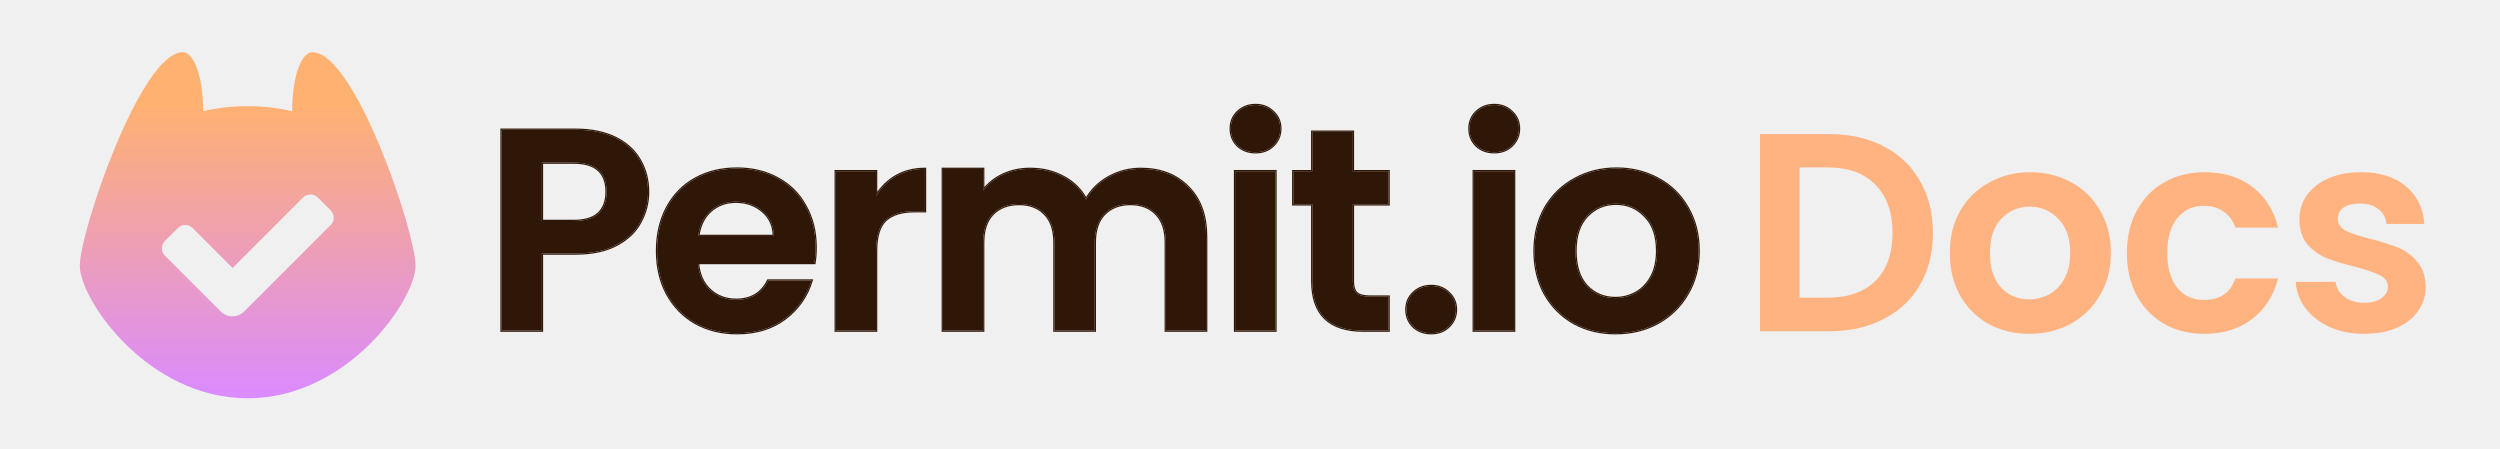
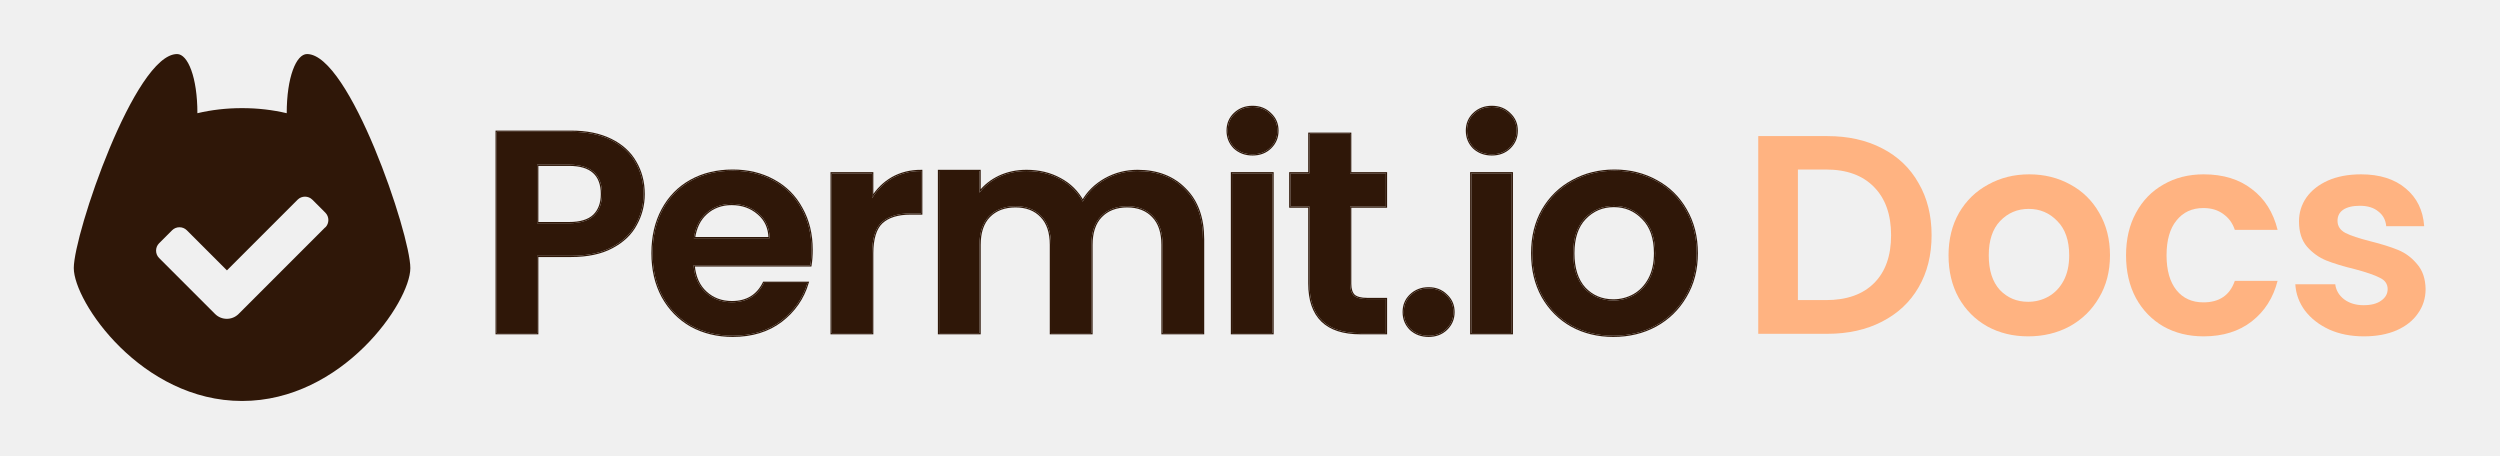
- <svg xmlns="http://www.w3.org/2000/svg" width="407" height="73" viewBox="0 0 407 73" fill="none">
-   <g clip-path="url(#clip0_22284_1495)">
-     <path d="M50.87 8.5C49.1 8.5 47.57 12.281 47.57 18.108C45.319 17.575 42.913 17.283 40.317 17.283C37.722 17.283 35.316 17.575 33.064 18.108C33.064 12.281 31.517 8.5 29.764 8.5C22.906 8.5 12.989 37.736 12.989 43.254C12.989 48.771 24.006 64.841 40.317 64.841C56.628 64.841 67.646 48.771 67.646 43.254C67.646 37.736 57.745 8.5 50.87 8.5ZM53.809 36.653L39.75 50.713C38.702 51.761 36.983 51.761 35.934 50.713L26.842 41.621C26.189 40.968 26.189 39.885 26.842 39.232L28.956 37.117C29.609 36.464 30.692 36.464 31.345 37.117L37.859 43.632L49.341 32.15C49.994 31.497 51.077 31.497 51.73 32.15L53.844 34.264C54.497 34.917 54.497 36 53.844 36.653H53.809Z" fill="url(#paint0_linear_22284_1495)" />
+ <svg xmlns="http://www.w3.org/2000/svg" width="406" height="74" viewBox="0 0 406 74" fill="none">
+   <mask id="path-1-outside-1_23171_37889" maskUnits="userSpaceOnUse" x="79.674" y="16.377" width="197" height="39" fill="black">
+     <rect fill="white" x="79.674" y="16.377" width="197" height="39" />
+     <path d="M200.509 23.981C201.289 24.699 202.257 25.058 203.412 25.058C204.568 25.058 205.52 24.699 206.269 23.981C207.05 23.232 207.44 22.311 207.44 21.218C207.44 20.125 207.05 19.22 206.269 18.501C205.52 17.752 204.568 17.377 203.412 17.377C202.257 17.377 201.289 17.752 200.509 18.501C199.759 19.22 199.385 20.125 199.385 21.218C199.385 22.311 199.759 23.232 200.509 23.981Z" />
+     <path d="M206.644 54.096V28.149H200.087V54.096H206.644Z" />
+     <path d="M219.257 33.536V46.087C219.257 46.962 219.46 47.602 219.865 48.008C220.303 48.382 221.021 48.57 222.02 48.57H225.064V54.096H220.943C215.416 54.096 212.653 51.411 212.653 46.041V33.536H209.562V28.149H212.653V21.733H219.257V28.149H225.064V33.536H219.257Z" />
+     <path fill-rule="evenodd" clip-rule="evenodd" d="M262.003 54.518C259.506 54.518 257.257 53.971 255.259 52.879C253.261 51.755 251.684 50.178 250.529 48.148C249.405 46.119 248.843 43.777 248.843 41.123C248.843 38.469 249.42 36.127 250.576 34.098C251.762 32.068 253.37 30.507 255.4 29.414C257.429 28.29 259.693 27.728 262.191 27.728C264.689 27.728 266.952 28.29 268.982 29.414C271.011 30.507 272.604 32.068 273.759 34.098C274.946 36.127 275.539 38.469 275.539 41.123C275.539 43.777 274.93 46.119 273.712 48.148C272.526 50.178 270.902 51.755 268.841 52.879C266.812 53.971 264.533 54.518 262.003 54.518ZM262.003 48.804C263.19 48.804 264.298 48.523 265.329 47.961C266.39 47.368 267.233 46.493 267.858 45.338C268.482 44.183 268.795 42.778 268.795 41.123C268.795 38.656 268.139 36.767 266.827 35.456C265.547 34.113 263.971 33.442 262.097 33.442C260.224 33.442 258.647 34.113 257.367 35.456C256.118 36.767 255.493 38.656 255.493 41.123C255.493 43.59 256.102 45.494 257.32 46.837C258.569 48.148 260.13 48.804 262.003 48.804Z" />
+     <path d="M184.733 27.775C187.918 27.775 190.478 28.758 192.414 30.726C194.381 32.661 195.365 35.378 195.365 38.875V54.096H188.808V39.765C188.808 37.735 188.293 36.19 187.262 35.128C186.232 34.035 184.827 33.489 183.047 33.489C181.268 33.489 179.847 34.035 178.785 35.128C177.755 36.19 177.24 37.735 177.24 39.765V54.096H170.683V39.765C170.683 37.735 170.167 36.19 169.137 35.128C168.107 34.035 166.702 33.489 164.922 33.489C163.111 33.489 161.675 34.035 160.613 35.128C159.583 36.19 159.067 37.735 159.067 39.765V54.096H152.51V27.775H159.067V31.288C159.911 30.195 160.988 29.336 162.299 28.712C163.642 28.087 165.109 27.775 166.702 27.775C168.731 27.775 170.542 28.212 172.135 29.086C173.727 29.929 174.96 31.147 175.835 32.739C176.678 31.241 177.895 30.039 179.488 29.133C181.111 28.228 182.86 27.775 184.733 27.775Z" />
+     <path d="M144.91 28.946C143.568 29.726 142.475 30.803 141.632 32.177V28.149H135.075V54.096H141.632V41.17C141.632 38.766 142.147 37.08 143.177 36.112C144.239 35.144 145.8 34.66 147.861 34.66H149.594V27.775C147.845 27.775 146.284 28.165 144.91 28.946Z" />
+     <path fill-rule="evenodd" clip-rule="evenodd" d="M131.789 40.561C131.789 41.498 131.727 42.341 131.602 43.09H112.633C112.789 44.963 113.445 46.431 114.6 47.493C115.756 48.554 117.176 49.085 118.862 49.085C121.298 49.085 123.031 48.039 124.061 45.947H131.133C130.384 48.445 128.948 50.506 126.824 52.129C124.701 53.722 122.094 54.518 119.003 54.518C116.505 54.518 114.257 53.971 112.259 52.879C110.292 51.755 108.746 50.178 107.622 48.148C106.529 46.119 105.983 43.777 105.983 41.123C105.983 38.438 106.529 36.08 107.622 34.051C108.715 32.021 110.245 30.46 112.212 29.367C114.179 28.274 116.443 27.728 119.003 27.728C121.47 27.728 123.671 28.259 125.607 29.32C127.574 30.382 129.088 31.896 130.15 33.863C131.243 35.799 131.789 38.032 131.789 40.561ZM124.998 38.688C124.967 37.001 124.358 35.659 123.171 34.66C121.985 33.629 120.533 33.114 118.816 33.114C117.192 33.114 115.818 33.614 114.694 34.613C113.601 35.581 112.93 36.939 112.68 38.688H124.998Z" />
+     <path fill-rule="evenodd" clip-rule="evenodd" d="M103.249 36.439C104.092 34.91 104.513 33.27 104.513 31.522C104.513 29.586 104.061 27.853 103.155 26.323C102.281 24.793 100.954 23.591 99.174 22.717C97.394 21.842 95.24 21.405 92.711 21.405H80.674V54.096H87.231V41.544H92.711C95.396 41.544 97.613 41.076 99.361 40.139C101.141 39.203 102.437 37.969 103.249 36.439ZM96.458 35.034C95.583 35.846 94.241 36.252 92.43 36.252H87.231V26.744H92.43C95.989 26.744 97.769 28.337 97.769 31.522C97.769 33.02 97.332 34.191 96.458 35.034Z" />
+     <path d="M242.272 25.058C241.117 25.058 240.149 24.699 239.368 23.981C238.619 23.232 238.244 22.311 238.244 21.218C238.244 20.125 238.619 19.22 239.368 18.501C240.149 17.752 241.117 17.377 242.272 17.377C243.427 17.377 244.379 17.752 245.129 18.501C245.909 19.22 246.3 20.125 246.3 21.218C246.3 22.311 245.909 23.232 245.129 23.981C244.379 24.699 243.427 25.058 242.272 25.058Z" />
+     <path d="M245.504 54.096V28.149H238.947V54.096H245.504Z" />
+     <path d="M232.005 54.518C230.85 54.518 229.882 54.159 229.101 53.441C228.352 52.691 227.977 51.77 227.977 50.677C227.977 49.584 228.352 48.679 229.101 47.961C229.882 47.212 230.85 46.837 232.005 46.837C233.161 46.837 234.113 47.212 234.862 47.961C235.643 48.679 236.033 49.584 236.033 50.677C236.033 51.77 235.643 52.691 234.862 53.441C234.113 54.159 233.161 54.518 232.005 54.518Z" />
+   </mask>
+   <path d="M200.509 23.981C201.289 24.699 202.257 25.058 203.412 25.058C204.568 25.058 205.52 24.699 206.269 23.981C207.05 23.232 207.44 22.311 207.44 21.218C207.44 20.125 207.05 19.22 206.269 18.501C205.52 17.752 204.568 17.377 203.412 17.377C202.257 17.377 201.289 17.752 200.509 18.501C199.759 19.22 199.385 20.125 199.385 21.218C199.385 22.311 199.759 23.232 200.509 23.981Z" fill="#2F1708" />
+   <path d="M206.644 54.096V28.149H200.087V54.096H206.644Z" fill="#2F1708" />
+   <path d="M219.257 33.536V46.087C219.257 46.962 219.46 47.602 219.865 48.008C220.303 48.382 221.021 48.57 222.02 48.57H225.064V54.096H220.943C215.416 54.096 212.653 51.411 212.653 46.041V33.536H209.562V28.149H212.653V21.733H219.257V28.149H225.064V33.536H219.257Z" fill="#2F1708" />
+   <path fill-rule="evenodd" clip-rule="evenodd" d="M262.003 54.518C259.506 54.518 257.257 53.971 255.259 52.879C253.261 51.755 251.684 50.178 250.529 48.148C249.405 46.119 248.843 43.777 248.843 41.123C248.843 38.469 249.42 36.127 250.576 34.098C251.762 32.068 253.37 30.507 255.4 29.414C257.429 28.29 259.693 27.728 262.191 27.728C264.689 27.728 266.952 28.29 268.982 29.414C271.011 30.507 272.604 32.068 273.759 34.098C274.946 36.127 275.539 38.469 275.539 41.123C275.539 43.777 274.93 46.119 273.712 48.148C272.526 50.178 270.902 51.755 268.841 52.879C266.812 53.971 264.533 54.518 262.003 54.518ZM262.003 48.804C263.19 48.804 264.298 48.523 265.329 47.961C266.39 47.368 267.233 46.493 267.858 45.338C268.482 44.183 268.795 42.778 268.795 41.123C268.795 38.656 268.139 36.767 266.827 35.456C265.547 34.113 263.971 33.442 262.097 33.442C260.224 33.442 258.647 34.113 257.367 35.456C256.118 36.767 255.493 38.656 255.493 41.123C255.493 43.59 256.102 45.494 257.32 46.837C258.569 48.148 260.13 48.804 262.003 48.804Z" fill="#2F1708" />
+   <path d="M184.733 27.775C187.918 27.775 190.478 28.758 192.414 30.726C194.381 32.661 195.365 35.378 195.365 38.875V54.096H188.808V39.765C188.808 37.735 188.293 36.19 187.262 35.128C186.232 34.035 184.827 33.489 183.047 33.489C181.268 33.489 179.847 34.035 178.785 35.128C177.755 36.19 177.24 37.735 177.24 39.765V54.096H170.683V39.765C170.683 37.735 170.167 36.19 169.137 35.128C168.107 34.035 166.702 33.489 164.922 33.489C163.111 33.489 161.675 34.035 160.613 35.128C159.583 36.19 159.067 37.735 159.067 39.765V54.096H152.51V27.775H159.067V31.288C159.911 30.195 160.988 29.336 162.299 28.712C163.642 28.087 165.109 27.775 166.702 27.775C168.731 27.775 170.542 28.212 172.135 29.086C173.727 29.929 174.96 31.147 175.835 32.739C176.678 31.241 177.895 30.039 179.488 29.133C181.111 28.228 182.86 27.775 184.733 27.775Z" fill="#2F1708" />
+   <path d="M144.91 28.946C143.568 29.726 142.475 30.803 141.632 32.177V28.149H135.075V54.096H141.632V41.17C141.632 38.766 142.147 37.08 143.177 36.112C144.239 35.144 145.8 34.66 147.861 34.66H149.594V27.775C147.845 27.775 146.284 28.165 144.91 28.946Z" fill="#2F1708" />
+   <path fill-rule="evenodd" clip-rule="evenodd" d="M131.789 40.561C131.789 41.498 131.727 42.341 131.602 43.09H112.633C112.789 44.963 113.445 46.431 114.6 47.493C115.756 48.554 117.176 49.085 118.862 49.085C121.298 49.085 123.031 48.039 124.061 45.947H131.133C130.384 48.445 128.948 50.506 126.824 52.129C124.701 53.722 122.094 54.518 119.003 54.518C116.505 54.518 114.257 53.971 112.259 52.879C110.292 51.755 108.746 50.178 107.622 48.148C106.529 46.119 105.983 43.777 105.983 41.123C105.983 38.438 106.529 36.08 107.622 34.051C108.715 32.021 110.245 30.46 112.212 29.367C114.179 28.274 116.443 27.728 119.003 27.728C121.47 27.728 123.671 28.259 125.607 29.32C127.574 30.382 129.088 31.896 130.15 33.863C131.243 35.799 131.789 38.032 131.789 40.561ZM124.998 38.688C124.967 37.001 124.358 35.659 123.171 34.66C121.985 33.629 120.533 33.114 118.816 33.114C117.192 33.114 115.818 33.614 114.694 34.613C113.601 35.581 112.93 36.939 112.68 38.688H124.998Z" fill="#2F1708" />
+   <path fill-rule="evenodd" clip-rule="evenodd" d="M103.249 36.439C104.092 34.91 104.513 33.27 104.513 31.522C104.513 29.586 104.061 27.853 103.155 26.323C102.281 24.793 100.954 23.591 99.174 22.717C97.394 21.842 95.24 21.405 92.711 21.405H80.674V54.096H87.231V41.544H92.711C95.396 41.544 97.613 41.076 99.361 40.139C101.141 39.203 102.437 37.969 103.249 36.439ZM96.458 35.034C95.583 35.846 94.241 36.252 92.43 36.252H87.231V26.744H92.43C95.989 26.744 97.769 28.337 97.769 31.522C97.769 33.02 97.332 34.191 96.458 35.034Z" fill="#2F1708" />
+   <path d="M242.272 25.058C241.117 25.058 240.149 24.699 239.368 23.981C238.619 23.232 238.244 22.311 238.244 21.218C238.244 20.125 238.619 19.22 239.368 18.501C240.149 17.752 241.117 17.377 242.272 17.377C243.427 17.377 244.379 17.752 245.129 18.501C245.909 19.22 246.3 20.125 246.3 21.218C246.3 22.311 245.909 23.232 245.129 23.981C244.379 24.699 243.427 25.058 242.272 25.058Z" fill="#2F1708" />
+   <path d="M245.504 54.096V28.149H238.947V54.096H245.504Z" fill="#2F1708" />
+   <path d="M232.005 54.518C230.85 54.518 229.882 54.159 229.101 53.441C228.352 52.691 227.977 51.77 227.977 50.677C227.977 49.584 228.352 48.679 229.101 47.961C229.882 47.212 230.85 46.837 232.005 46.837C233.161 46.837 234.113 47.212 234.862 47.961C235.643 48.679 236.033 49.584 236.033 50.677C236.033 51.77 235.643 52.691 234.862 53.441C234.113 54.159 233.161 54.518 232.005 54.518Z" fill="#2F1708" />
+   <path d="M200.509 23.981C201.289 24.699 202.257 25.058 203.412 25.058C204.568 25.058 205.52 24.699 206.269 23.981C207.05 23.232 207.44 22.311 207.44 21.218C207.44 20.125 207.05 19.22 206.269 18.501C205.52 17.752 204.568 17.377 203.412 17.377C202.257 17.377 201.289 17.752 200.509 18.501C199.759 19.22 199.385 20.125 199.385 21.218C199.385 22.311 199.759 23.232 200.509 23.981Z" stroke="#2F1708" stroke-width="0.4" mask="url(#path-1-outside-1_23171_37889)" />
+   <path d="M206.644 54.096V28.149H200.087V54.096H206.644Z" stroke="#2F1708" stroke-width="0.4" mask="url(#path-1-outside-1_23171_37889)" />
+   <path d="M219.257 33.536V46.087C219.257 46.962 219.46 47.602 219.865 48.008C220.303 48.382 221.021 48.57 222.02 48.57H225.064V54.096H220.943C215.416 54.096 212.653 51.411 212.653 46.041V33.536H209.562V28.149H212.653V21.733H219.257V28.149H225.064V33.536H219.257Z" stroke="#2F1708" stroke-width="0.4" mask="url(#path-1-outside-1_23171_37889)" />
+   <path fill-rule="evenodd" clip-rule="evenodd" d="M262.003 54.518C259.506 54.518 257.257 53.971 255.259 52.879C253.261 51.755 251.684 50.178 250.529 48.148C249.405 46.119 248.843 43.777 248.843 41.123C248.843 38.469 249.42 36.127 250.576 34.098C251.762 32.068 253.37 30.507 255.4 29.414C257.429 28.29 259.693 27.728 262.191 27.728C264.689 27.728 266.952 28.29 268.982 29.414C271.011 30.507 272.604 32.068 273.759 34.098C274.946 36.127 275.539 38.469 275.539 41.123C275.539 43.777 274.93 46.119 273.712 48.148C272.526 50.178 270.902 51.755 268.841 52.879C266.812 53.971 264.533 54.518 262.003 54.518ZM262.003 48.804C263.19 48.804 264.298 48.523 265.329 47.961C266.39 47.368 267.233 46.493 267.858 45.338C268.482 44.183 268.795 42.778 268.795 41.123C268.795 38.656 268.139 36.767 266.827 35.456C265.547 34.113 263.971 33.442 262.097 33.442C260.224 33.442 258.647 34.113 257.367 35.456C256.118 36.767 255.493 38.656 255.493 41.123C255.493 43.59 256.102 45.494 257.32 46.837C258.569 48.148 260.13 48.804 262.003 48.804Z" stroke="#2F1708" stroke-width="0.4" mask="url(#path-1-outside-1_23171_37889)" />
+   <path d="M184.733 27.775C187.918 27.775 190.478 28.758 192.414 30.726C194.381 32.661 195.365 35.378 195.365 38.875V54.096H188.808V39.765C188.808 37.735 188.293 36.19 187.262 35.128C186.232 34.035 184.827 33.489 183.047 33.489C181.268 33.489 179.847 34.035 178.785 35.128C177.755 36.19 177.24 37.735 177.24 39.765V54.096H170.683V39.765C170.683 37.735 170.167 36.19 169.137 35.128C168.107 34.035 166.702 33.489 164.922 33.489C163.111 33.489 161.675 34.035 160.613 35.128C159.583 36.19 159.067 37.735 159.067 39.765V54.096H152.51V27.775H159.067V31.288C159.911 30.195 160.988 29.336 162.299 28.712C163.642 28.087 165.109 27.775 166.702 27.775C168.731 27.775 170.542 28.212 172.135 29.086C173.727 29.929 174.96 31.147 175.835 32.739C176.678 31.241 177.895 30.039 179.488 29.133C181.111 28.228 182.86 27.775 184.733 27.775Z" stroke="#2F1708" stroke-width="0.4" mask="url(#path-1-outside-1_23171_37889)" />
+   <path d="M144.91 28.946C143.568 29.726 142.475 30.803 141.632 32.177V28.149H135.075V54.096H141.632V41.17C141.632 38.766 142.147 37.08 143.177 36.112C144.239 35.144 145.8 34.66 147.861 34.66H149.594V27.775C147.845 27.775 146.284 28.165 144.91 28.946Z" stroke="#2F1708" stroke-width="0.4" mask="url(#path-1-outside-1_23171_37889)" />
+   <path fill-rule="evenodd" clip-rule="evenodd" d="M131.789 40.561C131.789 41.498 131.727 42.341 131.602 43.09H112.633C112.789 44.963 113.445 46.431 114.6 47.493C115.756 48.554 117.176 49.085 118.862 49.085C121.298 49.085 123.031 48.039 124.061 45.947H131.133C130.384 48.445 128.948 50.506 126.824 52.129C124.701 53.722 122.094 54.518 119.003 54.518C116.505 54.518 114.257 53.971 112.259 52.879C110.292 51.755 108.746 50.178 107.622 48.148C106.529 46.119 105.983 43.777 105.983 41.123C105.983 38.438 106.529 36.08 107.622 34.051C108.715 32.021 110.245 30.46 112.212 29.367C114.179 28.274 116.443 27.728 119.003 27.728C121.47 27.728 123.671 28.259 125.607 29.32C127.574 30.382 129.088 31.896 130.15 33.863C131.243 35.799 131.789 38.032 131.789 40.561ZM124.998 38.688C124.967 37.001 124.358 35.659 123.171 34.66C121.985 33.629 120.533 33.114 118.816 33.114C117.192 33.114 115.818 33.614 114.694 34.613C113.601 35.581 112.93 36.939 112.68 38.688H124.998Z" stroke="#2F1708" stroke-width="0.4" mask="url(#path-1-outside-1_23171_37889)" />
+   <path fill-rule="evenodd" clip-rule="evenodd" d="M103.249 36.439C104.092 34.91 104.513 33.27 104.513 31.522C104.513 29.586 104.061 27.853 103.155 26.323C102.281 24.793 100.954 23.591 99.174 22.717C97.394 21.842 95.24 21.405 92.711 21.405H80.674V54.096H87.231V41.544H92.711C95.396 41.544 97.613 41.076 99.361 40.139C101.141 39.203 102.437 37.969 103.249 36.439ZM96.458 35.034C95.583 35.846 94.241 36.252 92.43 36.252H87.231V26.744H92.43C95.989 26.744 97.769 28.337 97.769 31.522C97.769 33.02 97.332 34.191 96.458 35.034Z" stroke="#2F1708" stroke-width="0.4" mask="url(#path-1-outside-1_23171_37889)" />
+   <path d="M242.272 25.058C241.117 25.058 240.149 24.699 239.368 23.981C238.619 23.232 238.244 22.311 238.244 21.218C238.244 20.125 238.619 19.22 239.368 18.501C240.149 17.752 241.117 17.377 242.272 17.377C243.427 17.377 244.379 17.752 245.129 18.501C245.909 19.22 246.3 20.125 246.3 21.218C246.3 22.311 245.909 23.232 245.129 23.981C244.379 24.699 243.427 25.058 242.272 25.058Z" stroke="#2F1708" stroke-width="0.4" mask="url(#path-1-outside-1_23171_37889)" />
+   <path d="M245.504 54.096V28.149H238.947V54.096H245.504Z" stroke="#2F1708" stroke-width="0.4" mask="url(#path-1-outside-1_23171_37889)" />
+   <path d="M232.005 54.518C230.85 54.518 229.882 54.159 229.101 53.441C228.352 52.691 227.977 51.77 227.977 50.677C227.977 49.584 228.352 48.679 229.101 47.961C229.882 47.212 230.85 46.837 232.005 46.837C233.161 46.837 234.113 47.212 234.862 47.961C235.643 48.679 236.033 49.584 236.033 50.677C236.033 51.77 235.643 52.691 234.862 53.441C234.113 54.159 233.161 54.518 232.005 54.518Z" stroke="#2F1708" stroke-width="0.4" mask="url(#path-1-outside-1_23171_37889)" />
+   <path d="M383.89 54.624C381.804 54.624 379.934 54.256 378.278 53.52C376.622 52.753 375.303 51.726 374.322 50.438C373.371 49.15 372.85 47.724 372.758 46.16H379.244C379.366 47.141 379.842 47.954 380.67 48.598C381.528 49.242 382.586 49.564 383.844 49.564C385.07 49.564 386.021 49.319 386.696 48.828C387.401 48.337 387.754 47.709 387.754 46.942C387.754 46.114 387.324 45.501 386.466 45.102C385.638 44.673 384.304 44.213 382.464 43.722C380.562 43.262 378.998 42.787 377.772 42.296C376.576 41.805 375.533 41.054 374.644 40.042C373.785 39.03 373.356 37.665 373.356 35.948C373.356 34.537 373.754 33.249 374.552 32.084C375.38 30.919 376.545 29.999 378.048 29.324C379.581 28.649 381.375 28.312 383.43 28.312C386.466 28.312 388.888 29.079 390.698 30.612C392.507 32.115 393.504 34.154 393.688 36.73H387.524C387.432 35.718 387.002 34.921 386.236 34.338C385.5 33.725 384.503 33.418 383.246 33.418C382.08 33.418 381.176 33.633 380.532 34.062C379.918 34.491 379.612 35.089 379.612 35.856C379.612 36.715 380.041 37.374 380.9 37.834C381.758 38.263 383.092 38.708 384.902 39.168C386.742 39.628 388.26 40.103 389.456 40.594C390.652 41.085 391.679 41.851 392.538 42.894C393.427 43.906 393.887 45.255 393.918 46.942C393.918 48.414 393.504 49.733 392.676 50.898C391.878 52.063 390.713 52.983 389.18 53.658C387.677 54.302 385.914 54.624 383.89 54.624Z" fill="#FFB381" />
+   <path d="M345.27 41.468C345.27 38.831 345.806 36.531 346.88 34.568C347.953 32.575 349.44 31.041 351.342 29.968C353.243 28.864 355.42 28.312 357.874 28.312C361.032 28.312 363.639 29.109 365.694 30.704C367.779 32.268 369.174 34.476 369.88 37.328H362.934C362.566 36.224 361.937 35.365 361.048 34.752C360.189 34.108 359.116 33.786 357.828 33.786C355.988 33.786 354.531 34.461 353.458 35.81C352.384 37.129 351.848 39.015 351.848 41.468C351.848 43.891 352.384 45.777 353.458 47.126C354.531 48.445 355.988 49.104 357.828 49.104C360.434 49.104 362.136 47.939 362.934 45.608H369.88C369.174 48.368 367.779 50.561 365.694 52.186C363.608 53.811 361.002 54.624 357.874 54.624C355.42 54.624 353.243 54.087 351.342 53.014C349.44 51.91 347.953 50.377 346.88 48.414C345.806 46.421 345.27 44.105 345.27 41.468Z" fill="#FFB381" />
+   <path d="M329.368 54.624C326.914 54.624 324.706 54.087 322.744 53.014C320.781 51.91 319.232 50.361 318.098 48.368C316.994 46.375 316.442 44.075 316.442 41.468C316.442 38.861 317.009 36.561 318.144 34.568C319.309 32.575 320.888 31.041 322.882 29.968C324.875 28.864 327.098 28.312 329.552 28.312C332.005 28.312 334.228 28.864 336.222 29.968C338.215 31.041 339.779 32.575 340.914 34.568C342.079 36.561 342.662 38.861 342.662 41.468C342.662 44.075 342.064 46.375 340.868 48.368C339.702 50.361 338.108 51.91 336.084 53.014C334.09 54.087 331.852 54.624 329.368 54.624ZM329.368 49.012C330.533 49.012 331.622 48.736 332.634 48.184C333.676 47.601 334.504 46.743 335.118 45.608C335.731 44.473 336.038 43.093 336.038 41.468C336.038 39.045 335.394 37.19 334.106 35.902C332.848 34.583 331.3 33.924 329.46 33.924C327.62 33.924 326.071 34.583 324.814 35.902C323.587 37.19 322.974 39.045 322.974 41.468C322.974 43.891 323.572 45.761 324.768 47.08C325.994 48.368 327.528 49.012 329.368 49.012Z" fill="#FFB381" />
+   <path d="M296.763 22.102C300.136 22.102 303.096 22.761 305.641 24.08C308.217 25.399 310.195 27.285 311.575 29.738C312.986 32.161 313.691 34.982 313.691 38.202C313.691 41.422 312.986 44.243 311.575 46.666C310.195 49.058 308.217 50.913 305.641 52.232C303.096 53.551 300.136 54.21 296.763 54.21H285.539V22.102H296.763ZM296.533 48.736C299.906 48.736 302.513 47.816 304.353 45.976C306.193 44.136 307.113 41.545 307.113 38.202C307.113 34.859 306.193 32.253 304.353 30.382C302.513 28.481 299.906 27.53 296.533 27.53H291.979V48.736H296.533Z" fill="#FFB381" />
+   <g clip-path="url(#clip0_23171_37889)">
+     <path d="M49.864 8.777C48.094 8.777 46.564 12.558 46.564 18.385C44.313 17.852 41.906 17.56 39.311 17.56C36.716 17.56 34.309 17.852 32.058 18.385C32.058 12.558 30.511 8.777 28.758 8.777C21.9 8.777 11.983 38.013 11.983 43.531C11.983 49.048 23 65.118 39.311 65.118C55.622 65.118 66.639 49.048 66.639 43.531C66.639 38.013 56.739 8.777 49.864 8.777ZM52.803 36.93L38.744 50.99C37.695 52.038 35.977 52.038 34.928 50.99L25.836 41.898C25.183 41.245 25.183 40.162 25.836 39.509L27.95 37.395C28.603 36.741 29.686 36.741 30.339 37.395L36.853 43.909L48.335 32.427C48.988 31.774 50.071 31.774 50.724 32.427L52.838 34.541C53.491 35.194 53.491 36.277 52.838 36.93H52.803Z" fill="#2F1708" />
  </g>
-   <mask id="path-2-outside-1_22284_1495" maskUnits="userSpaceOnUse" x="80.663" y="16.1" width="197" height="39" fill="black">
-     <rect fill="white" x="80.663" y="16.1" width="197" height="39" />
-     <path d="M201.497 23.704C202.278 24.422 203.246 24.781 204.401 24.781C205.557 24.781 206.509 24.422 207.258 23.704C208.039 22.955 208.429 22.034 208.429 20.941C208.429 19.848 208.039 18.942 207.258 18.224C206.509 17.475 205.557 17.1 204.401 17.1C203.246 17.1 202.278 17.475 201.497 18.224C200.748 18.942 200.373 19.848 200.373 20.941C200.373 22.034 200.748 22.955 201.497 23.704Z" />
-     <path d="M207.633 53.819V27.872H201.076V53.819H207.633Z" />
-     <path d="M220.245 33.259V45.81C220.245 46.685 220.448 47.325 220.854 47.731C221.291 48.105 222.01 48.293 223.009 48.293H226.053V53.819H221.931C216.405 53.819 213.642 51.134 213.642 45.764V33.259H210.55V27.872H213.642V21.456H220.245V27.872H226.053V33.259H220.245Z" />
-     <path fill-rule="evenodd" clip-rule="evenodd" d="M262.992 54.241C260.494 54.241 258.246 53.694 256.248 52.602C254.25 51.478 252.673 49.901 251.518 47.871C250.393 45.842 249.831 43.5 249.831 40.846C249.831 38.192 250.409 35.85 251.564 33.821C252.751 31.791 254.359 30.23 256.388 29.137C258.418 28.013 260.682 27.451 263.18 27.451C265.677 27.451 267.941 28.013 269.971 29.137C272 30.23 273.593 31.791 274.748 33.821C275.934 35.85 276.528 38.192 276.528 40.846C276.528 43.5 275.919 45.842 274.701 47.871C273.515 49.901 271.891 51.478 269.83 52.602C267.801 53.694 265.521 54.241 262.992 54.241ZM262.992 48.527C264.179 48.527 265.287 48.246 266.318 47.684C267.379 47.091 268.222 46.216 268.847 45.061C269.471 43.906 269.783 42.501 269.783 40.846C269.783 38.379 269.128 36.49 267.816 35.179C266.536 33.836 264.959 33.165 263.086 33.165C261.212 33.165 259.636 33.836 258.355 35.179C257.107 36.49 256.482 38.379 256.482 40.846C256.482 43.313 257.091 45.217 258.309 46.56C259.558 47.871 261.119 48.527 262.992 48.527Z" />
-     <path d="M185.722 27.498C188.907 27.498 191.467 28.481 193.403 30.448C195.37 32.384 196.354 35.101 196.354 38.598V53.819H189.797V39.488C189.797 37.458 189.282 35.913 188.251 34.851C187.221 33.758 185.816 33.212 184.036 33.212C182.256 33.212 180.836 33.758 179.774 34.851C178.744 35.913 178.228 37.458 178.228 39.488V53.819H171.671V39.488C171.671 37.458 171.156 35.913 170.126 34.851C169.095 33.758 167.69 33.212 165.911 33.212C164.1 33.212 162.663 33.758 161.602 34.851C160.571 35.913 160.056 37.458 160.056 39.488V53.819H153.499V27.498H160.056V31.011C160.899 29.918 161.976 29.059 163.288 28.435C164.631 27.81 166.098 27.498 167.69 27.498C169.72 27.498 171.531 27.935 173.123 28.809C174.716 29.652 175.949 30.87 176.823 32.462C177.666 30.964 178.884 29.762 180.477 28.856C182.1 27.951 183.849 27.498 185.722 27.498Z" />
-     <path d="M145.899 28.669C144.557 29.449 143.464 30.527 142.621 31.9V27.872H136.064V53.819H142.621V40.893C142.621 38.489 143.136 36.803 144.166 35.835C145.228 34.867 146.789 34.383 148.85 34.383H150.583V27.498C148.834 27.498 147.273 27.888 145.899 28.669Z" />
-     <path fill-rule="evenodd" clip-rule="evenodd" d="M132.778 40.284C132.778 41.221 132.715 42.064 132.59 42.813H113.622C113.778 44.687 114.434 46.154 115.589 47.216C116.744 48.277 118.165 48.808 119.851 48.808C122.287 48.808 124.02 47.762 125.05 45.67H132.122C131.373 48.168 129.936 50.229 127.813 51.852C125.69 53.445 123.083 54.241 119.992 54.241C117.494 54.241 115.246 53.694 113.247 52.602C111.28 51.478 109.735 49.901 108.611 47.871C107.518 45.842 106.971 43.5 106.971 40.846C106.971 38.161 107.518 35.803 108.611 33.774C109.704 31.744 111.233 30.183 113.201 29.09C115.168 27.997 117.431 27.451 119.992 27.451C122.458 27.451 124.66 27.982 126.596 29.043C128.563 30.105 130.077 31.619 131.139 33.586C132.231 35.522 132.778 37.755 132.778 40.284ZM125.987 38.41C125.955 36.724 125.347 35.382 124.16 34.383C122.974 33.352 121.522 32.837 119.804 32.837C118.181 32.837 116.807 33.337 115.683 34.336C114.59 35.304 113.919 36.662 113.669 38.41H125.987Z" />
-     <path fill-rule="evenodd" clip-rule="evenodd" d="M104.238 36.162C105.081 34.633 105.502 32.993 105.502 31.245C105.502 29.309 105.049 27.576 104.144 26.046C103.27 24.516 101.943 23.314 100.163 22.44C98.383 21.565 96.229 21.128 93.7 21.128H81.663V53.819H88.22V41.267H93.7C96.385 41.267 98.602 40.799 100.35 39.862C102.13 38.926 103.426 37.692 104.238 36.162ZM97.446 34.757C96.572 35.569 95.23 35.975 93.419 35.975H88.22V26.468H93.419C96.978 26.468 98.758 28.06 98.758 31.245C98.758 32.743 98.321 33.914 97.446 34.757Z" />
-     <path d="M243.261 24.781C242.105 24.781 241.137 24.422 240.357 23.704C239.607 22.955 239.233 22.034 239.233 20.941C239.233 19.848 239.607 18.942 240.357 18.224C241.137 17.475 242.105 17.1 243.261 17.1C244.416 17.1 245.368 17.475 246.118 18.224C246.898 18.942 247.288 19.848 247.288 20.941C247.288 22.034 246.898 22.955 246.118 23.704C245.368 24.422 244.416 24.781 243.261 24.781Z" />
-     <path d="M246.492 53.819V27.872H239.935V53.819H246.492Z" />
-     <path d="M232.994 54.241C231.839 54.241 230.871 53.882 230.09 53.164C229.341 52.414 228.966 51.493 228.966 50.4C228.966 49.308 229.341 48.402 230.09 47.684C230.871 46.935 231.839 46.56 232.994 46.56C234.149 46.56 235.102 46.935 235.851 47.684C236.632 48.402 237.022 49.308 237.022 50.4C237.022 51.493 236.632 52.414 235.851 53.164C235.102 53.882 234.149 54.241 232.994 54.241Z" />
-   </mask>
-   <path d="M201.497 23.704C202.278 24.422 203.246 24.781 204.401 24.781C205.557 24.781 206.509 24.422 207.258 23.704C208.039 22.955 208.429 22.034 208.429 20.941C208.429 19.848 208.039 18.942 207.258 18.224C206.509 17.475 205.557 17.1 204.401 17.1C203.246 17.1 202.278 17.475 201.497 18.224C200.748 18.942 200.373 19.848 200.373 20.941C200.373 22.034 200.748 22.955 201.497 23.704Z" fill="#2F1708" />
-   <path d="M207.633 53.819V27.872H201.076V53.819H207.633Z" fill="#2F1708" />
-   <path d="M220.245 33.259V45.81C220.245 46.685 220.448 47.325 220.854 47.731C221.291 48.105 222.01 48.293 223.009 48.293H226.053V53.819H221.931C216.405 53.819 213.642 51.134 213.642 45.764V33.259H210.55V27.872H213.642V21.456H220.245V27.872H226.053V33.259H220.245Z" fill="#2F1708" />
-   <path fill-rule="evenodd" clip-rule="evenodd" d="M262.992 54.241C260.494 54.241 258.246 53.694 256.248 52.602C254.25 51.478 252.673 49.901 251.518 47.871C250.393 45.842 249.831 43.5 249.831 40.846C249.831 38.192 250.409 35.85 251.564 33.821C252.751 31.791 254.359 30.23 256.388 29.137C258.418 28.013 260.682 27.451 263.18 27.451C265.677 27.451 267.941 28.013 269.971 29.137C272 30.23 273.593 31.791 274.748 33.821C275.934 35.85 276.528 38.192 276.528 40.846C276.528 43.5 275.919 45.842 274.701 47.871C273.515 49.901 271.891 51.478 269.83 52.602C267.801 53.694 265.521 54.241 262.992 54.241ZM262.992 48.527C264.179 48.527 265.287 48.246 266.318 47.684C267.379 47.091 268.222 46.216 268.847 45.061C269.471 43.906 269.783 42.501 269.783 40.846C269.783 38.379 269.128 36.49 267.816 35.179C266.536 33.836 264.959 33.165 263.086 33.165C261.212 33.165 259.636 33.836 258.355 35.179C257.107 36.49 256.482 38.379 256.482 40.846C256.482 43.313 257.091 45.217 258.309 46.56C259.558 47.871 261.119 48.527 262.992 48.527Z" fill="#2F1708" />
-   <path d="M185.722 27.498C188.907 27.498 191.467 28.481 193.403 30.448C195.37 32.384 196.354 35.101 196.354 38.598V53.819H189.797V39.488C189.797 37.458 189.282 35.913 188.251 34.851C187.221 33.758 185.816 33.212 184.036 33.212C182.256 33.212 180.836 33.758 179.774 34.851C178.744 35.913 178.228 37.458 178.228 39.488V53.819H171.671V39.488C171.671 37.458 171.156 35.913 170.126 34.851C169.095 33.758 167.69 33.212 165.911 33.212C164.1 33.212 162.663 33.758 161.602 34.851C160.571 35.913 160.056 37.458 160.056 39.488V53.819H153.499V27.498H160.056V31.011C160.899 29.918 161.976 29.059 163.288 28.435C164.631 27.81 166.098 27.498 167.69 27.498C169.72 27.498 171.531 27.935 173.123 28.809C174.716 29.652 175.949 30.87 176.823 32.462C177.666 30.964 178.884 29.762 180.477 28.856C182.1 27.951 183.849 27.498 185.722 27.498Z" fill="#2F1708" />
-   <path d="M145.899 28.669C144.557 29.449 143.464 30.527 142.621 31.9V27.872H136.064V53.819H142.621V40.893C142.621 38.489 143.136 36.803 144.166 35.835C145.228 34.867 146.789 34.383 148.85 34.383H150.583V27.498C148.834 27.498 147.273 27.888 145.899 28.669Z" fill="#2F1708" />
-   <path fill-rule="evenodd" clip-rule="evenodd" d="M132.778 40.284C132.778 41.221 132.715 42.064 132.59 42.813H113.622C113.778 44.687 114.434 46.154 115.589 47.216C116.744 48.277 118.165 48.808 119.851 48.808C122.287 48.808 124.02 47.762 125.05 45.67H132.122C131.373 48.168 129.936 50.229 127.813 51.852C125.69 53.445 123.083 54.241 119.992 54.241C117.494 54.241 115.246 53.694 113.247 52.602C111.28 51.478 109.735 49.901 108.611 47.871C107.518 45.842 106.971 43.5 106.971 40.846C106.971 38.161 107.518 35.803 108.611 33.774C109.704 31.744 111.233 30.183 113.201 29.09C115.168 27.997 117.431 27.451 119.992 27.451C122.458 27.451 124.66 27.982 126.596 29.043C128.563 30.105 130.077 31.619 131.139 33.586C132.231 35.522 132.778 37.755 132.778 40.284ZM125.987 38.41C125.955 36.724 125.347 35.382 124.16 34.383C122.974 33.352 121.522 32.837 119.804 32.837C118.181 32.837 116.807 33.337 115.683 34.336C114.59 35.304 113.919 36.662 113.669 38.41H125.987Z" fill="#2F1708" />
-   <path fill-rule="evenodd" clip-rule="evenodd" d="M104.238 36.162C105.081 34.633 105.502 32.993 105.502 31.245C105.502 29.309 105.049 27.576 104.144 26.046C103.27 24.516 101.943 23.314 100.163 22.44C98.383 21.565 96.229 21.128 93.7 21.128H81.663V53.819H88.22V41.267H93.7C96.385 41.267 98.602 40.799 100.35 39.862C102.13 38.926 103.426 37.692 104.238 36.162ZM97.446 34.757C96.572 35.569 95.23 35.975 93.419 35.975H88.22V26.468H93.419C96.978 26.468 98.758 28.06 98.758 31.245C98.758 32.743 98.321 33.914 97.446 34.757Z" fill="#2F1708" />
-   <path d="M243.261 24.781C242.105 24.781 241.137 24.422 240.357 23.704C239.607 22.955 239.233 22.034 239.233 20.941C239.233 19.848 239.607 18.942 240.357 18.224C241.137 17.475 242.105 17.1 243.261 17.1C244.416 17.1 245.368 17.475 246.118 18.224C246.898 18.942 247.288 19.848 247.288 20.941C247.288 22.034 246.898 22.955 246.118 23.704C245.368 24.422 244.416 24.781 243.261 24.781Z" fill="#2F1708" />
-   <path d="M246.492 53.819V27.872H239.935V53.819H246.492Z" fill="#2F1708" />
-   <path d="M232.994 54.241C231.839 54.241 230.871 53.882 230.09 53.164C229.341 52.414 228.966 51.493 228.966 50.4C228.966 49.308 229.341 48.402 230.09 47.684C230.871 46.935 231.839 46.56 232.994 46.56C234.149 46.56 235.102 46.935 235.851 47.684C236.632 48.402 237.022 49.308 237.022 50.4C237.022 51.493 236.632 52.414 235.851 53.164C235.102 53.882 234.149 54.241 232.994 54.241Z" fill="#2F1708" />
-   <path d="M201.497 23.704C202.278 24.422 203.246 24.781 204.401 24.781C205.557 24.781 206.509 24.422 207.258 23.704C208.039 22.955 208.429 22.034 208.429 20.941C208.429 19.848 208.039 18.942 207.258 18.224C206.509 17.475 205.557 17.1 204.401 17.1C203.246 17.1 202.278 17.475 201.497 18.224C200.748 18.942 200.373 19.848 200.373 20.941C200.373 22.034 200.748 22.955 201.497 23.704Z" stroke="#2F1708" stroke-width="0.4" mask="url(#path-2-outside-1_22284_1495)" />
-   <path d="M207.633 53.819V27.872H201.076V53.819H207.633Z" stroke="#2F1708" stroke-width="0.4" mask="url(#path-2-outside-1_22284_1495)" />
-   <path d="M220.245 33.259V45.81C220.245 46.685 220.448 47.325 220.854 47.731C221.291 48.105 222.01 48.293 223.009 48.293H226.053V53.819H221.931C216.405 53.819 213.642 51.134 213.642 45.764V33.259H210.55V27.872H213.642V21.456H220.245V27.872H226.053V33.259H220.245Z" stroke="#2F1708" stroke-width="0.4" mask="url(#path-2-outside-1_22284_1495)" />
-   <path fill-rule="evenodd" clip-rule="evenodd" d="M262.992 54.241C260.494 54.241 258.246 53.694 256.248 52.602C254.25 51.478 252.673 49.901 251.518 47.871C250.393 45.842 249.831 43.5 249.831 40.846C249.831 38.192 250.409 35.85 251.564 33.821C252.751 31.791 254.359 30.23 256.388 29.137C258.418 28.013 260.682 27.451 263.18 27.451C265.677 27.451 267.941 28.013 269.971 29.137C272 30.23 273.593 31.791 274.748 33.821C275.934 35.85 276.528 38.192 276.528 40.846C276.528 43.5 275.919 45.842 274.701 47.871C273.515 49.901 271.891 51.478 269.83 52.602C267.801 53.694 265.521 54.241 262.992 54.241ZM262.992 48.527C264.179 48.527 265.287 48.246 266.318 47.684C267.379 47.091 268.222 46.216 268.847 45.061C269.471 43.906 269.783 42.501 269.783 40.846C269.783 38.379 269.128 36.49 267.816 35.179C266.536 33.836 264.959 33.165 263.086 33.165C261.212 33.165 259.636 33.836 258.355 35.179C257.107 36.49 256.482 38.379 256.482 40.846C256.482 43.313 257.091 45.217 258.309 46.56C259.558 47.871 261.119 48.527 262.992 48.527Z" stroke="#2F1708" stroke-width="0.4" mask="url(#path-2-outside-1_22284_1495)" />
-   <path d="M185.722 27.498C188.907 27.498 191.467 28.481 193.403 30.448C195.37 32.384 196.354 35.101 196.354 38.598V53.819H189.797V39.488C189.797 37.458 189.282 35.913 188.251 34.851C187.221 33.758 185.816 33.212 184.036 33.212C182.256 33.212 180.836 33.758 179.774 34.851C178.744 35.913 178.228 37.458 178.228 39.488V53.819H171.671V39.488C171.671 37.458 171.156 35.913 170.126 34.851C169.095 33.758 167.69 33.212 165.911 33.212C164.1 33.212 162.663 33.758 161.602 34.851C160.571 35.913 160.056 37.458 160.056 39.488V53.819H153.499V27.498H160.056V31.011C160.899 29.918 161.976 29.059 163.288 28.435C164.631 27.81 166.098 27.498 167.69 27.498C169.72 27.498 171.531 27.935 173.123 28.809C174.716 29.652 175.949 30.87 176.823 32.462C177.666 30.964 178.884 29.762 180.477 28.856C182.1 27.951 183.849 27.498 185.722 27.498Z" stroke="#2F1708" stroke-width="0.4" mask="url(#path-2-outside-1_22284_1495)" />
-   <path d="M145.899 28.669C144.557 29.449 143.464 30.527 142.621 31.9V27.872H136.064V53.819H142.621V40.893C142.621 38.489 143.136 36.803 144.166 35.835C145.228 34.867 146.789 34.383 148.85 34.383H150.583V27.498C148.834 27.498 147.273 27.888 145.899 28.669Z" stroke="#2F1708" stroke-width="0.4" mask="url(#path-2-outside-1_22284_1495)" />
-   <path fill-rule="evenodd" clip-rule="evenodd" d="M132.778 40.284C132.778 41.221 132.715 42.064 132.59 42.813H113.622C113.778 44.687 114.434 46.154 115.589 47.216C116.744 48.277 118.165 48.808 119.851 48.808C122.287 48.808 124.02 47.762 125.05 45.67H132.122C131.373 48.168 129.936 50.229 127.813 51.852C125.69 53.445 123.083 54.241 119.992 54.241C117.494 54.241 115.246 53.694 113.247 52.602C111.28 51.478 109.735 49.901 108.611 47.871C107.518 45.842 106.971 43.5 106.971 40.846C106.971 38.161 107.518 35.803 108.611 33.774C109.704 31.744 111.233 30.183 113.201 29.09C115.168 27.997 117.431 27.451 119.992 27.451C122.458 27.451 124.66 27.982 126.596 29.043C128.563 30.105 130.077 31.619 131.139 33.586C132.231 35.522 132.778 37.755 132.778 40.284ZM125.987 38.41C125.955 36.724 125.347 35.382 124.16 34.383C122.974 33.352 121.522 32.837 119.804 32.837C118.181 32.837 116.807 33.337 115.683 34.336C114.59 35.304 113.919 36.662 113.669 38.41H125.987Z" stroke="#2F1708" stroke-width="0.4" mask="url(#path-2-outside-1_22284_1495)" />
-   <path fill-rule="evenodd" clip-rule="evenodd" d="M104.238 36.162C105.081 34.633 105.502 32.993 105.502 31.245C105.502 29.309 105.049 27.576 104.144 26.046C103.27 24.516 101.943 23.314 100.163 22.44C98.383 21.565 96.229 21.128 93.7 21.128H81.663V53.819H88.22V41.267H93.7C96.385 41.267 98.602 40.799 100.35 39.862C102.13 38.926 103.426 37.692 104.238 36.162ZM97.446 34.757C96.572 35.569 95.23 35.975 93.419 35.975H88.22V26.468H93.419C96.978 26.468 98.758 28.06 98.758 31.245C98.758 32.743 98.321 33.914 97.446 34.757Z" stroke="#2F1708" stroke-width="0.4" mask="url(#path-2-outside-1_22284_1495)" />
-   <path d="M243.261 24.781C242.105 24.781 241.137 24.422 240.357 23.704C239.607 22.955 239.233 22.034 239.233 20.941C239.233 19.848 239.607 18.942 240.357 18.224C241.137 17.475 242.105 17.1 243.261 17.1C244.416 17.1 245.368 17.475 246.118 18.224C246.898 18.942 247.288 19.848 247.288 20.941C247.288 22.034 246.898 22.955 246.118 23.704C245.368 24.422 244.416 24.781 243.261 24.781Z" stroke="#2F1708" stroke-width="0.4" mask="url(#path-2-outside-1_22284_1495)" />
-   <path d="M246.492 53.819V27.872H239.935V53.819H246.492Z" stroke="#2F1708" stroke-width="0.4" mask="url(#path-2-outside-1_22284_1495)" />
-   <path d="M232.994 54.241C231.839 54.241 230.871 53.882 230.09 53.164C229.341 52.414 228.966 51.493 228.966 50.4C228.966 49.308 229.341 48.402 230.09 47.684C230.871 46.935 231.839 46.56 232.994 46.56C234.149 46.56 235.102 46.935 235.851 47.684C236.632 48.402 237.022 49.308 237.022 50.4C237.022 51.493 236.632 52.414 235.851 53.164C235.102 53.882 234.149 54.241 232.994 54.241Z" stroke="#2F1708" stroke-width="0.4" mask="url(#path-2-outside-1_22284_1495)" />
-   <path d="M384.878 54.347C382.793 54.347 380.922 53.979 379.266 53.243C377.61 52.476 376.292 51.449 375.31 50.161C374.36 48.873 373.838 47.447 373.746 45.883H380.232C380.355 46.864 380.83 47.677 381.658 48.321C382.517 48.965 383.575 49.287 384.832 49.287C386.059 49.287 387.01 49.042 387.684 48.551C388.39 48.06 388.742 47.432 388.742 46.665C388.742 45.837 388.313 45.224 387.454 44.825C386.626 44.396 385.292 43.936 383.452 43.445C381.551 42.985 379.987 42.51 378.76 42.019C377.564 41.528 376.522 40.777 375.632 39.765C374.774 38.753 374.344 37.388 374.344 35.671C374.344 34.26 374.743 32.972 375.54 31.807C376.368 30.642 377.534 29.722 379.036 29.047C380.57 28.372 382.364 28.035 384.418 28.035C387.454 28.035 389.877 28.802 391.686 30.335C393.496 31.838 394.492 33.877 394.676 36.453H388.512C388.42 35.441 387.991 34.644 387.224 34.061C386.488 33.448 385.492 33.141 384.234 33.141C383.069 33.141 382.164 33.356 381.52 33.785C380.907 34.214 380.6 34.812 380.6 35.579C380.6 36.438 381.03 37.097 381.888 37.557C382.747 37.986 384.081 38.431 385.89 38.891C387.73 39.351 389.248 39.826 390.444 40.317C391.64 40.808 392.668 41.574 393.526 42.617C394.416 43.629 394.876 44.978 394.906 46.665C394.906 48.137 394.492 49.456 393.664 50.621C392.867 51.786 391.702 52.706 390.168 53.381C388.666 54.025 386.902 54.347 384.878 54.347Z" fill="#FFB381" />
-   <path d="M346.258 41.191C346.258 38.554 346.795 36.254 347.868 34.291C348.942 32.298 350.429 30.764 352.33 29.691C354.232 28.587 356.409 28.035 358.862 28.035C362.021 28.035 364.628 28.832 366.682 30.427C368.768 31.991 370.163 34.199 370.868 37.051H363.922C363.554 35.947 362.926 35.088 362.036 34.475C361.178 33.831 360.104 33.509 358.816 33.509C356.976 33.509 355.52 34.184 354.446 35.533C353.373 36.852 352.836 38.738 352.836 41.191C352.836 43.614 353.373 45.5 354.446 46.849C355.52 48.168 356.976 48.827 358.816 48.827C361.423 48.827 363.125 47.662 363.922 45.331H370.868C370.163 48.091 368.768 50.284 366.682 51.909C364.597 53.534 361.99 54.347 358.862 54.347C356.409 54.347 354.232 53.81 352.33 52.737C350.429 51.633 348.942 50.1 347.868 48.137C346.795 46.144 346.258 43.828 346.258 41.191Z" fill="#FFB381" />
-   <path d="M330.356 54.347C327.903 54.347 325.695 53.81 323.732 52.737C321.77 51.633 320.221 50.084 319.086 48.091C317.982 46.098 317.43 43.798 317.43 41.191C317.43 38.584 317.998 36.284 319.132 34.291C320.298 32.298 321.877 30.764 323.87 29.691C325.864 28.587 328.087 28.035 330.54 28.035C332.994 28.035 335.217 28.587 337.21 29.691C339.204 30.764 340.768 32.298 341.902 34.291C343.068 36.284 343.65 38.584 343.65 41.191C343.65 43.798 343.052 46.098 341.856 48.091C340.691 50.084 339.096 51.633 337.072 52.737C335.079 53.81 332.84 54.347 330.356 54.347ZM330.356 48.735C331.522 48.735 332.61 48.459 333.622 47.907C334.665 47.324 335.493 46.466 336.106 45.331C336.72 44.196 337.026 42.816 337.026 41.191C337.026 38.768 336.382 36.913 335.094 35.625C333.837 34.306 332.288 33.647 330.448 33.647C328.608 33.647 327.06 34.306 325.802 35.625C324.576 36.913 323.962 38.768 323.962 41.191C323.962 43.614 324.56 45.484 325.756 46.803C326.983 48.091 328.516 48.735 330.356 48.735Z" fill="#FFB381" />
-   <path d="M297.752 21.825C301.125 21.825 304.084 22.484 306.63 23.803C309.206 25.122 311.184 27.008 312.564 29.461C313.974 31.884 314.68 34.705 314.68 37.925C314.68 41.145 313.974 43.966 312.564 46.389C311.184 48.781 309.206 50.636 306.63 51.955C304.084 53.274 301.125 53.933 297.752 53.933H286.528V21.825H297.752ZM297.522 48.459C300.895 48.459 303.502 47.539 305.342 45.699C307.182 43.859 308.102 41.268 308.102 37.925C308.102 34.582 307.182 31.976 305.342 30.105C303.502 28.204 300.895 27.253 297.522 27.253H292.968V48.459H297.522Z" fill="#FFB381" />
  <defs>
-     <linearGradient id="paint0_linear_22284_1495" x1="40.317" y1="17.048" x2="40.317" y2="64.841" gradientUnits="userSpaceOnUse">
-       <stop stop-color="#FFB171" />
-       <stop offset="1" stop-color="#DA8BFF" />
-     </linearGradient>
-     <clipPath id="clip0_22284_1495">
-       <rect width="54.674" height="56.341" fill="white" transform="translate(12.9888 8.5)" />
+     <clipPath id="clip0_23171_37889">
+       <rect width="54.674" height="56.341" fill="white" transform="translate(11.9827 8.77698)" />
    </clipPath>
  </defs>
</svg>
